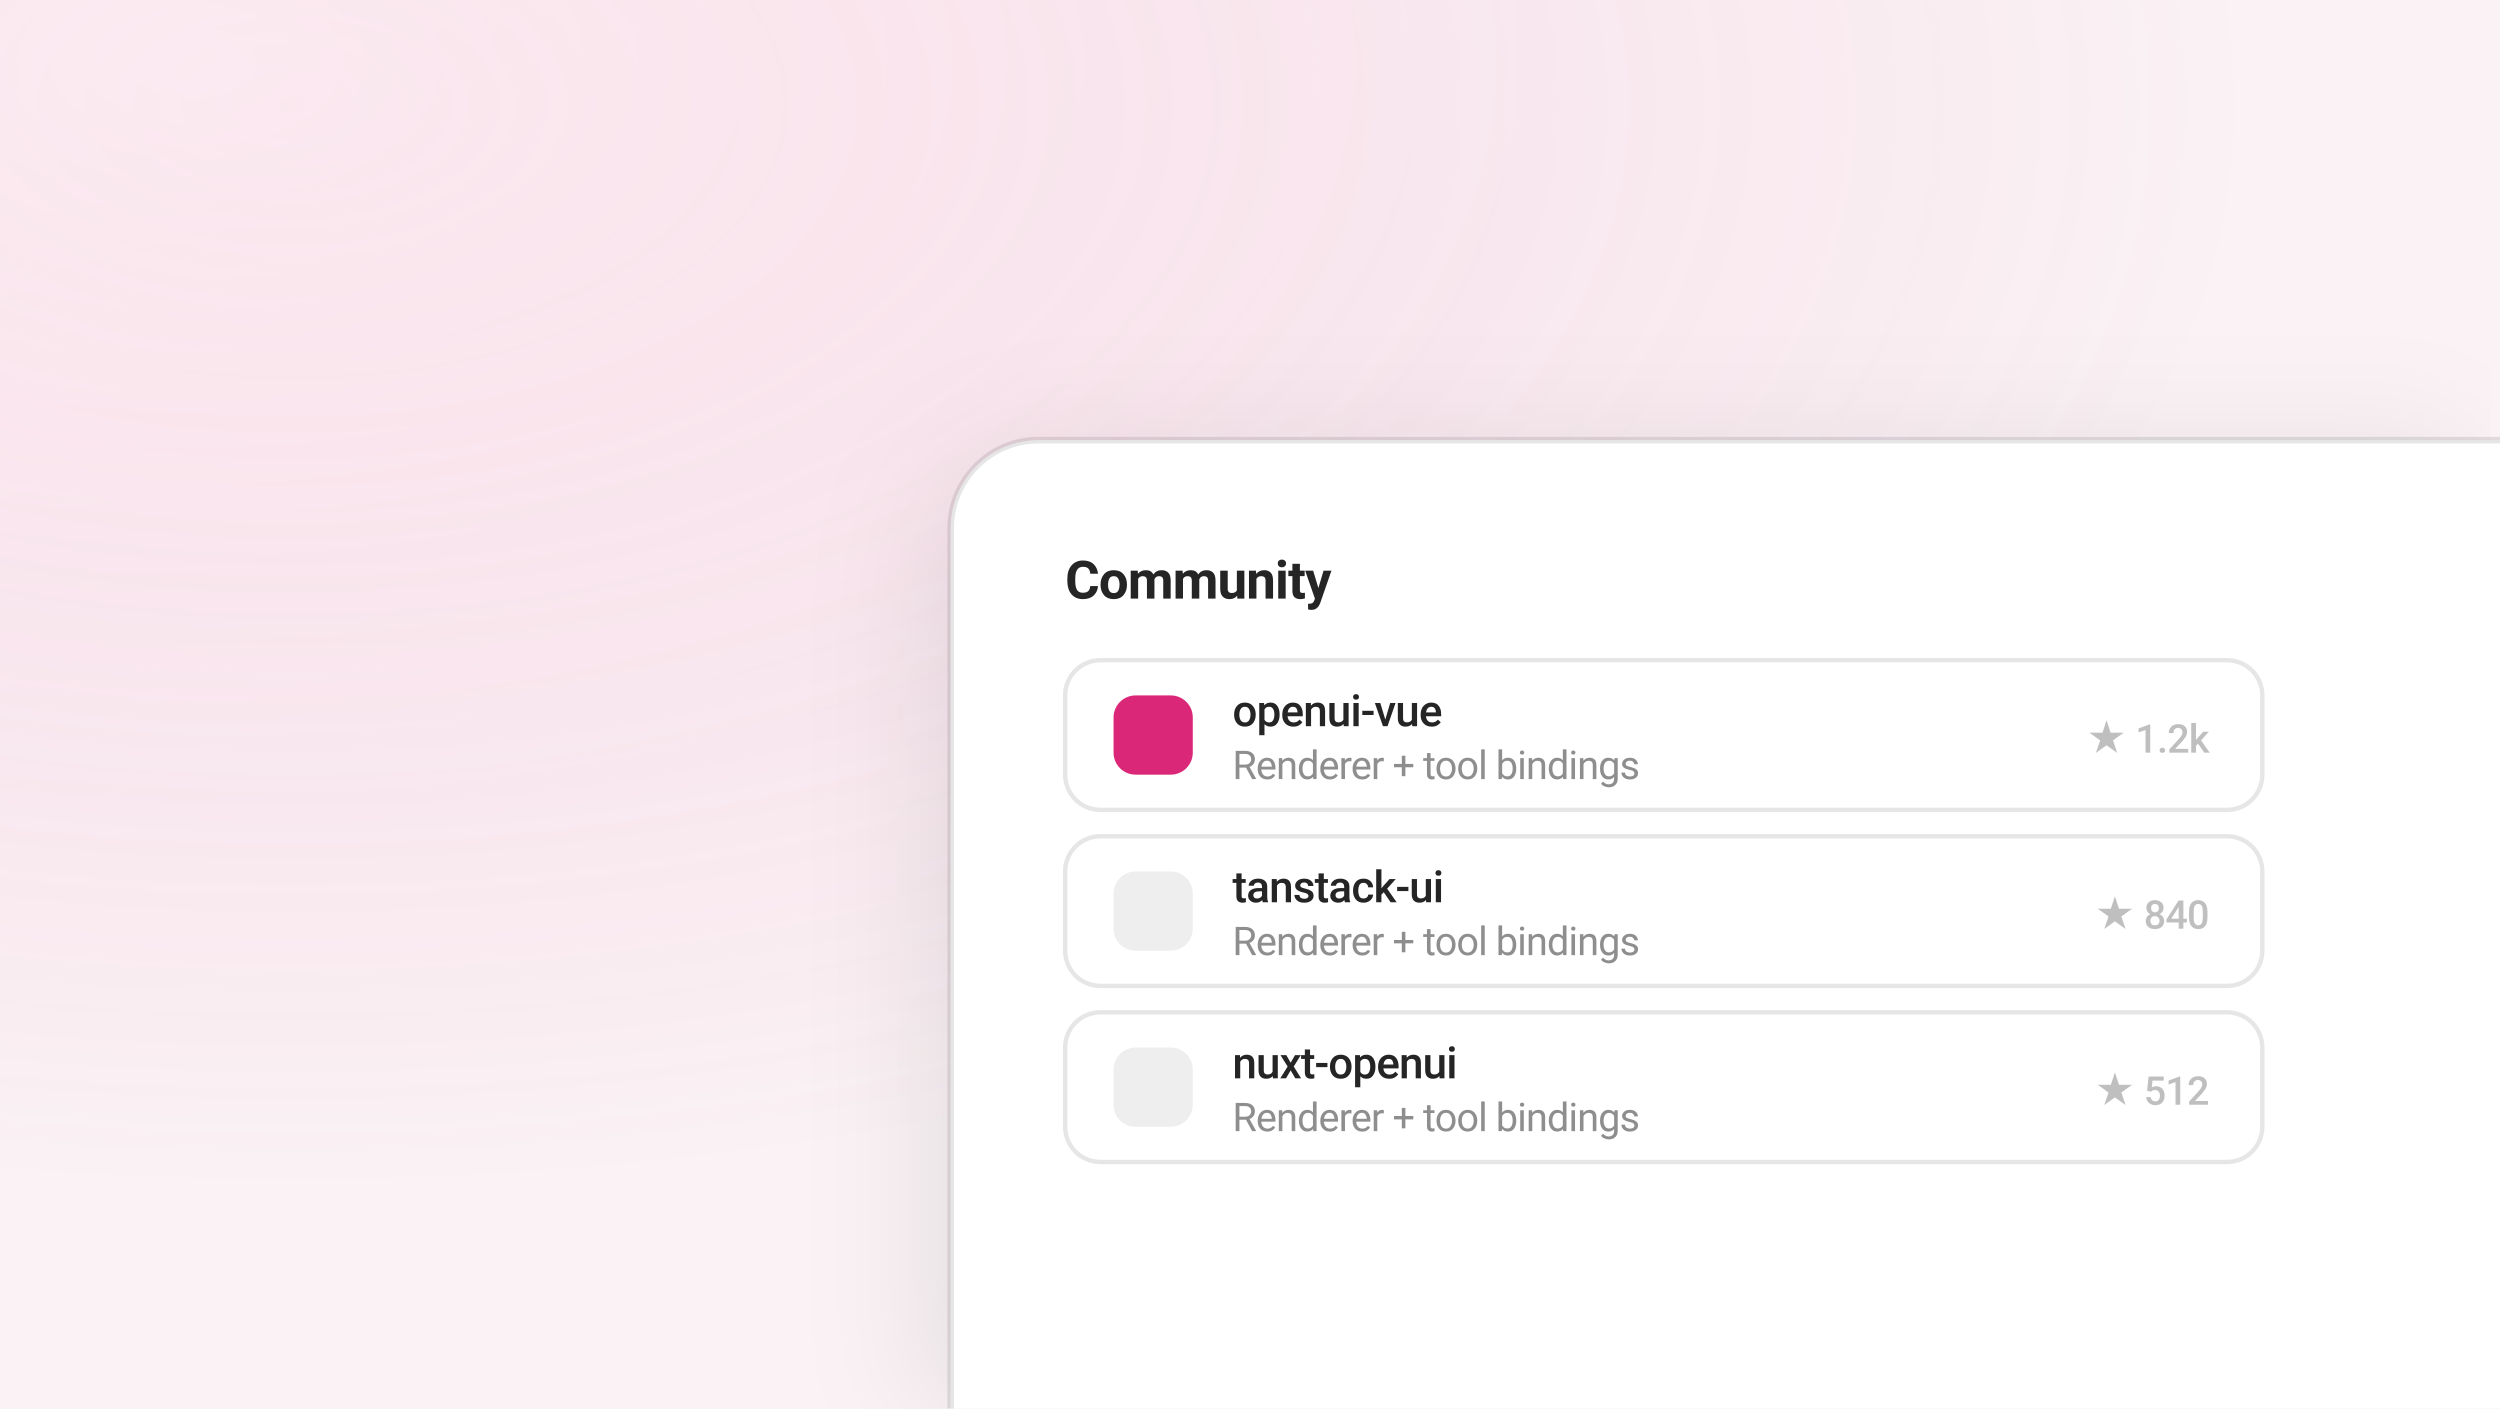
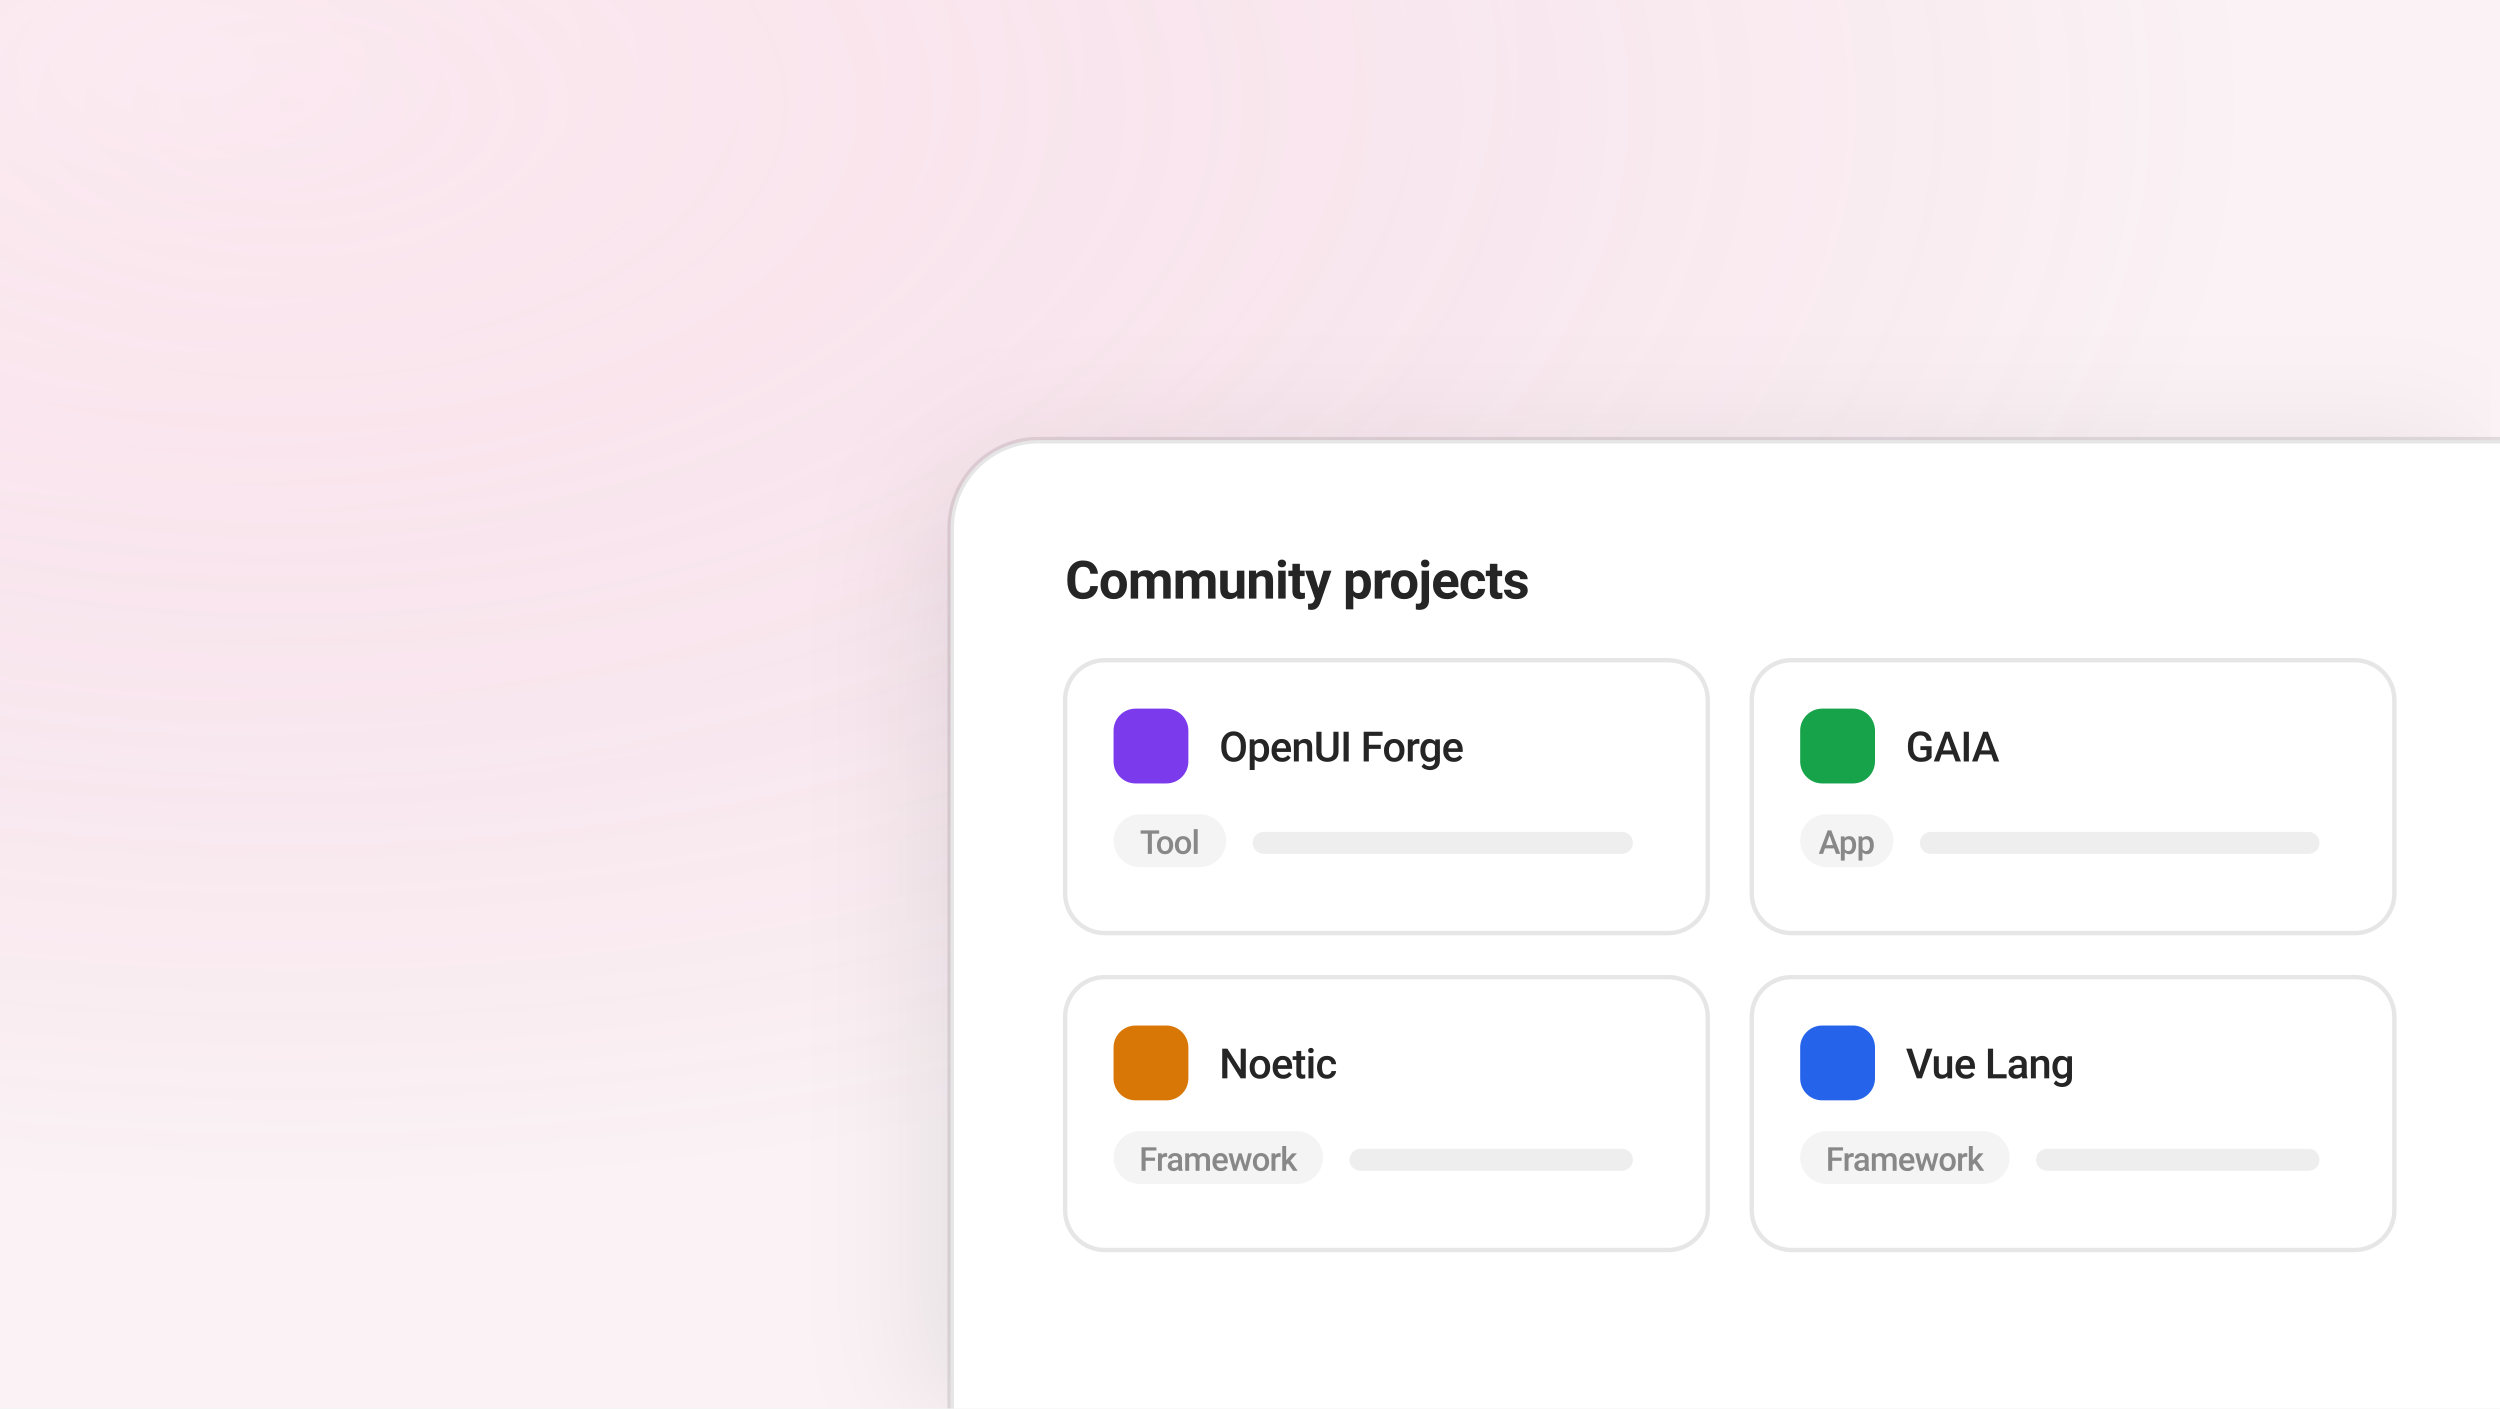
<svg xmlns="http://www.w3.org/2000/svg" width="568" height="320" viewBox="0 0 568 320">
  <defs>
    <radialGradient id="bloom" cx="12%" cy="7%" r="78%">
      <stop offset="0%" stop-color="#e5397f" stop-opacity="0.16" />
      <stop offset="100%" stop-color="#e5397f" stop-opacity="0" />
    </radialGradient>
    <radialGradient id="lift" cx="8%" cy="4%" r="55%">
      <stop offset="0%" stop-color="#ffffff" stop-opacity="0.5" />
      <stop offset="100%" stop-color="#ffffff" stop-opacity="0" />
    </radialGradient>
    <filter id="sh" x="-40%" y="-40%" width="200%" height="200%">
      <feDropShadow dx="-2" dy="6" stdDeviation="16" flood-color="#000" flood-opacity="0.1" />
    </filter>
    <clipPath id="frame">
      <rect x="0" y="0" width="568" height="320" />
    </clipPath>
  </defs>
  <g clip-path="url(#frame)">
    <rect width="568" height="320" fill="#fbfbfb" />
    <rect width="568" height="320" fill="#e5397f" opacity="0.05" />
    <rect width="568" height="320" fill="url(#bloom)" />
    <rect width="568" height="320" fill="url(#lift)" />
    <g filter="url(#sh)">
      <rect x="216" y="100" width="442" height="310" rx="20" fill="#ffffff" stroke="rgba(9,9,9,0.10)" stroke-width="1.5" />
    </g>
-     <text x="242" y="136" font-family="-apple-system, BlinkMacSystemFont, 'Segoe UI', Roboto, ui-sans-serif, sans-serif" font-size="12" font-weight="600" fill="rgba(9,9,9,0.88)" text-anchor="start" letter-spacing="-0.2">Community</text>
-     <rect x="242" y="150" width="272" height="34" rx="8" fill="none" stroke="rgba(9,9,9,0.10)" stroke-width="1" />
-     <rect x="253" y="158" width="18" height="18" rx="5" fill="#db2777" />
-     <text x="280" y="165" font-family="-apple-system, BlinkMacSystemFont, 'Segoe UI', Roboto, ui-sans-serif, sans-serif" font-size="10" font-weight="550" fill="rgba(9,9,9,0.88)" text-anchor="start" letter-spacing="-0.2">openui-vue</text>
-     <text x="280" y="177" font-family="-apple-system, BlinkMacSystemFont, 'Segoe UI', Roboto, ui-sans-serif, sans-serif" font-size="9" font-weight="400" fill="rgba(9,9,9,0.46)" text-anchor="start" letter-spacing="-0.2">Renderer + tool bindings</text>
-     <text x="502" y="171" font-family="-apple-system, BlinkMacSystemFont, 'Segoe UI', Roboto, ui-sans-serif, sans-serif" font-size="9" font-weight="500" fill="rgba(9,9,9,0.26)" text-anchor="end" letter-spacing="-0.2">★ 1.2k</text>
-     <rect x="242" y="190" width="272" height="34" rx="8" fill="none" stroke="rgba(9,9,9,0.10)" stroke-width="1" />
-     <rect x="253" y="198" width="18" height="18" rx="5" fill="rgba(9,9,9,0.07)" />
-     <text x="280" y="205" font-family="-apple-system, BlinkMacSystemFont, 'Segoe UI', Roboto, ui-sans-serif, sans-serif" font-size="10" font-weight="550" fill="rgba(9,9,9,0.88)" text-anchor="start" letter-spacing="-0.2">tanstack-ui</text>
-     <text x="280" y="217" font-family="-apple-system, BlinkMacSystemFont, 'Segoe UI', Roboto, ui-sans-serif, sans-serif" font-size="9" font-weight="400" fill="rgba(9,9,9,0.46)" text-anchor="start" letter-spacing="-0.2">Renderer + tool bindings</text>
-     <text x="502" y="211" font-family="-apple-system, BlinkMacSystemFont, 'Segoe UI', Roboto, ui-sans-serif, sans-serif" font-size="9" font-weight="500" fill="rgba(9,9,9,0.26)" text-anchor="end" letter-spacing="-0.2">★ 840</text>
-     <rect x="242" y="230" width="272" height="34" rx="8" fill="none" stroke="rgba(9,9,9,0.10)" stroke-width="1" />
-     <rect x="253" y="238" width="18" height="18" rx="5" fill="rgba(9,9,9,0.07)" />
-     <text x="280" y="245" font-family="-apple-system, BlinkMacSystemFont, 'Segoe UI', Roboto, ui-sans-serif, sans-serif" font-size="10" font-weight="550" fill="rgba(9,9,9,0.88)" text-anchor="start" letter-spacing="-0.2">nuxt-openui</text>
-     <text x="280" y="257" font-family="-apple-system, BlinkMacSystemFont, 'Segoe UI', Roboto, ui-sans-serif, sans-serif" font-size="9" font-weight="400" fill="rgba(9,9,9,0.46)" text-anchor="start" letter-spacing="-0.2">Renderer + tool bindings</text>
-     <text x="502" y="251" font-family="-apple-system, BlinkMacSystemFont, 'Segoe UI', Roboto, ui-sans-serif, sans-serif" font-size="9" font-weight="500" fill="rgba(9,9,9,0.26)" text-anchor="end" letter-spacing="-0.2">★ 512</text>
+     <text x="242" y="136" font-family="-apple-system, BlinkMacSystemFont, 'Segoe UI', Roboto, ui-sans-serif, sans-serif" font-size="12" font-weight="600" fill="rgba(9,9,9,0.88)" text-anchor="start" letter-spacing="-0.2">Community projects</text>
+     <rect x="242" y="150" width="146" height="62" rx="9" fill="none" stroke="rgba(9,9,9,0.10)" stroke-width="1" />
+     <rect x="253" y="161" width="17" height="17" rx="5" fill="#7c3aed" />
+     <text x="277" y="173" font-family="-apple-system, BlinkMacSystemFont, 'Segoe UI', Roboto, ui-sans-serif, sans-serif" font-size="9.5" font-weight="550" fill="rgba(9,9,9,0.88)" text-anchor="start" letter-spacing="-0.2">OpenUI Forge</text>
+     <rect x="253" y="185" width="25.6" height="12" rx="6" fill="rgba(9,9,9,0.045)" />
+     <text x="265.8" y="194" font-family="-apple-system, BlinkMacSystemFont, 'Segoe UI', Roboto, ui-sans-serif, sans-serif" font-size="7.5" font-weight="500" fill="rgba(9,9,9,0.46)" text-anchor="middle" letter-spacing="-0.2">Tool</text>
+     <rect x="284.6" y="189" width="86.4" height="5" rx="2.5" fill="rgba(9,9,9,0.07)" />
+     <rect x="398" y="150" width="146" height="62" rx="9" fill="none" stroke="rgba(9,9,9,0.10)" stroke-width="1" />
+     <rect x="409" y="161" width="17" height="17" rx="5" fill="#16a34a" />
+     <text x="433" y="173" font-family="-apple-system, BlinkMacSystemFont, 'Segoe UI', Roboto, ui-sans-serif, sans-serif" font-size="9.5" font-weight="550" fill="rgba(9,9,9,0.88)" text-anchor="start" letter-spacing="-0.2">GAIA</text>
+     <rect x="409" y="185" width="21.2" height="12" rx="6" fill="rgba(9,9,9,0.045)" />
+     <text x="419.6" y="194" font-family="-apple-system, BlinkMacSystemFont, 'Segoe UI', Roboto, ui-sans-serif, sans-serif" font-size="7.5" font-weight="500" fill="rgba(9,9,9,0.46)" text-anchor="middle" letter-spacing="-0.2">App</text>
+     <rect x="436.2" y="189" width="90.8" height="5" rx="2.5" fill="rgba(9,9,9,0.07)" />
+     <rect x="242" y="222" width="146" height="62" rx="9" fill="none" stroke="rgba(9,9,9,0.10)" stroke-width="1" />
+     <rect x="253" y="233" width="17" height="17" rx="5" fill="#d97706" />
+     <text x="277" y="245" font-family="-apple-system, BlinkMacSystemFont, 'Segoe UI', Roboto, ui-sans-serif, sans-serif" font-size="9.5" font-weight="550" fill="rgba(9,9,9,0.88)" text-anchor="start" letter-spacing="-0.2">Noetic</text>
+     <rect x="253" y="257" width="47.6" height="12" rx="6" fill="rgba(9,9,9,0.045)" />
+     <text x="276.8" y="266" font-family="-apple-system, BlinkMacSystemFont, 'Segoe UI', Roboto, ui-sans-serif, sans-serif" font-size="7.5" font-weight="500" fill="rgba(9,9,9,0.46)" text-anchor="middle" letter-spacing="-0.2">Framework</text>
+     <rect x="306.6" y="261" width="64.4" height="5" rx="2.5" fill="rgba(9,9,9,0.07)" />
+     <rect x="398" y="222" width="146" height="62" rx="9" fill="none" stroke="rgba(9,9,9,0.10)" stroke-width="1" />
+     <rect x="409" y="233" width="17" height="17" rx="5" fill="#2563eb" />
+     <text x="433" y="245" font-family="-apple-system, BlinkMacSystemFont, 'Segoe UI', Roboto, ui-sans-serif, sans-serif" font-size="9.5" font-weight="550" fill="rgba(9,9,9,0.88)" text-anchor="start" letter-spacing="-0.2">Vue Lang</text>
+     <rect x="409" y="257" width="47.6" height="12" rx="6" fill="rgba(9,9,9,0.045)" />
+     <text x="432.8" y="266" font-family="-apple-system, BlinkMacSystemFont, 'Segoe UI', Roboto, ui-sans-serif, sans-serif" font-size="7.5" font-weight="500" fill="rgba(9,9,9,0.46)" text-anchor="middle" letter-spacing="-0.2">Framework</text>
+     <rect x="462.6" y="261" width="64.4" height="5" rx="2.5" fill="rgba(9,9,9,0.07)" />
  </g>
</svg>
